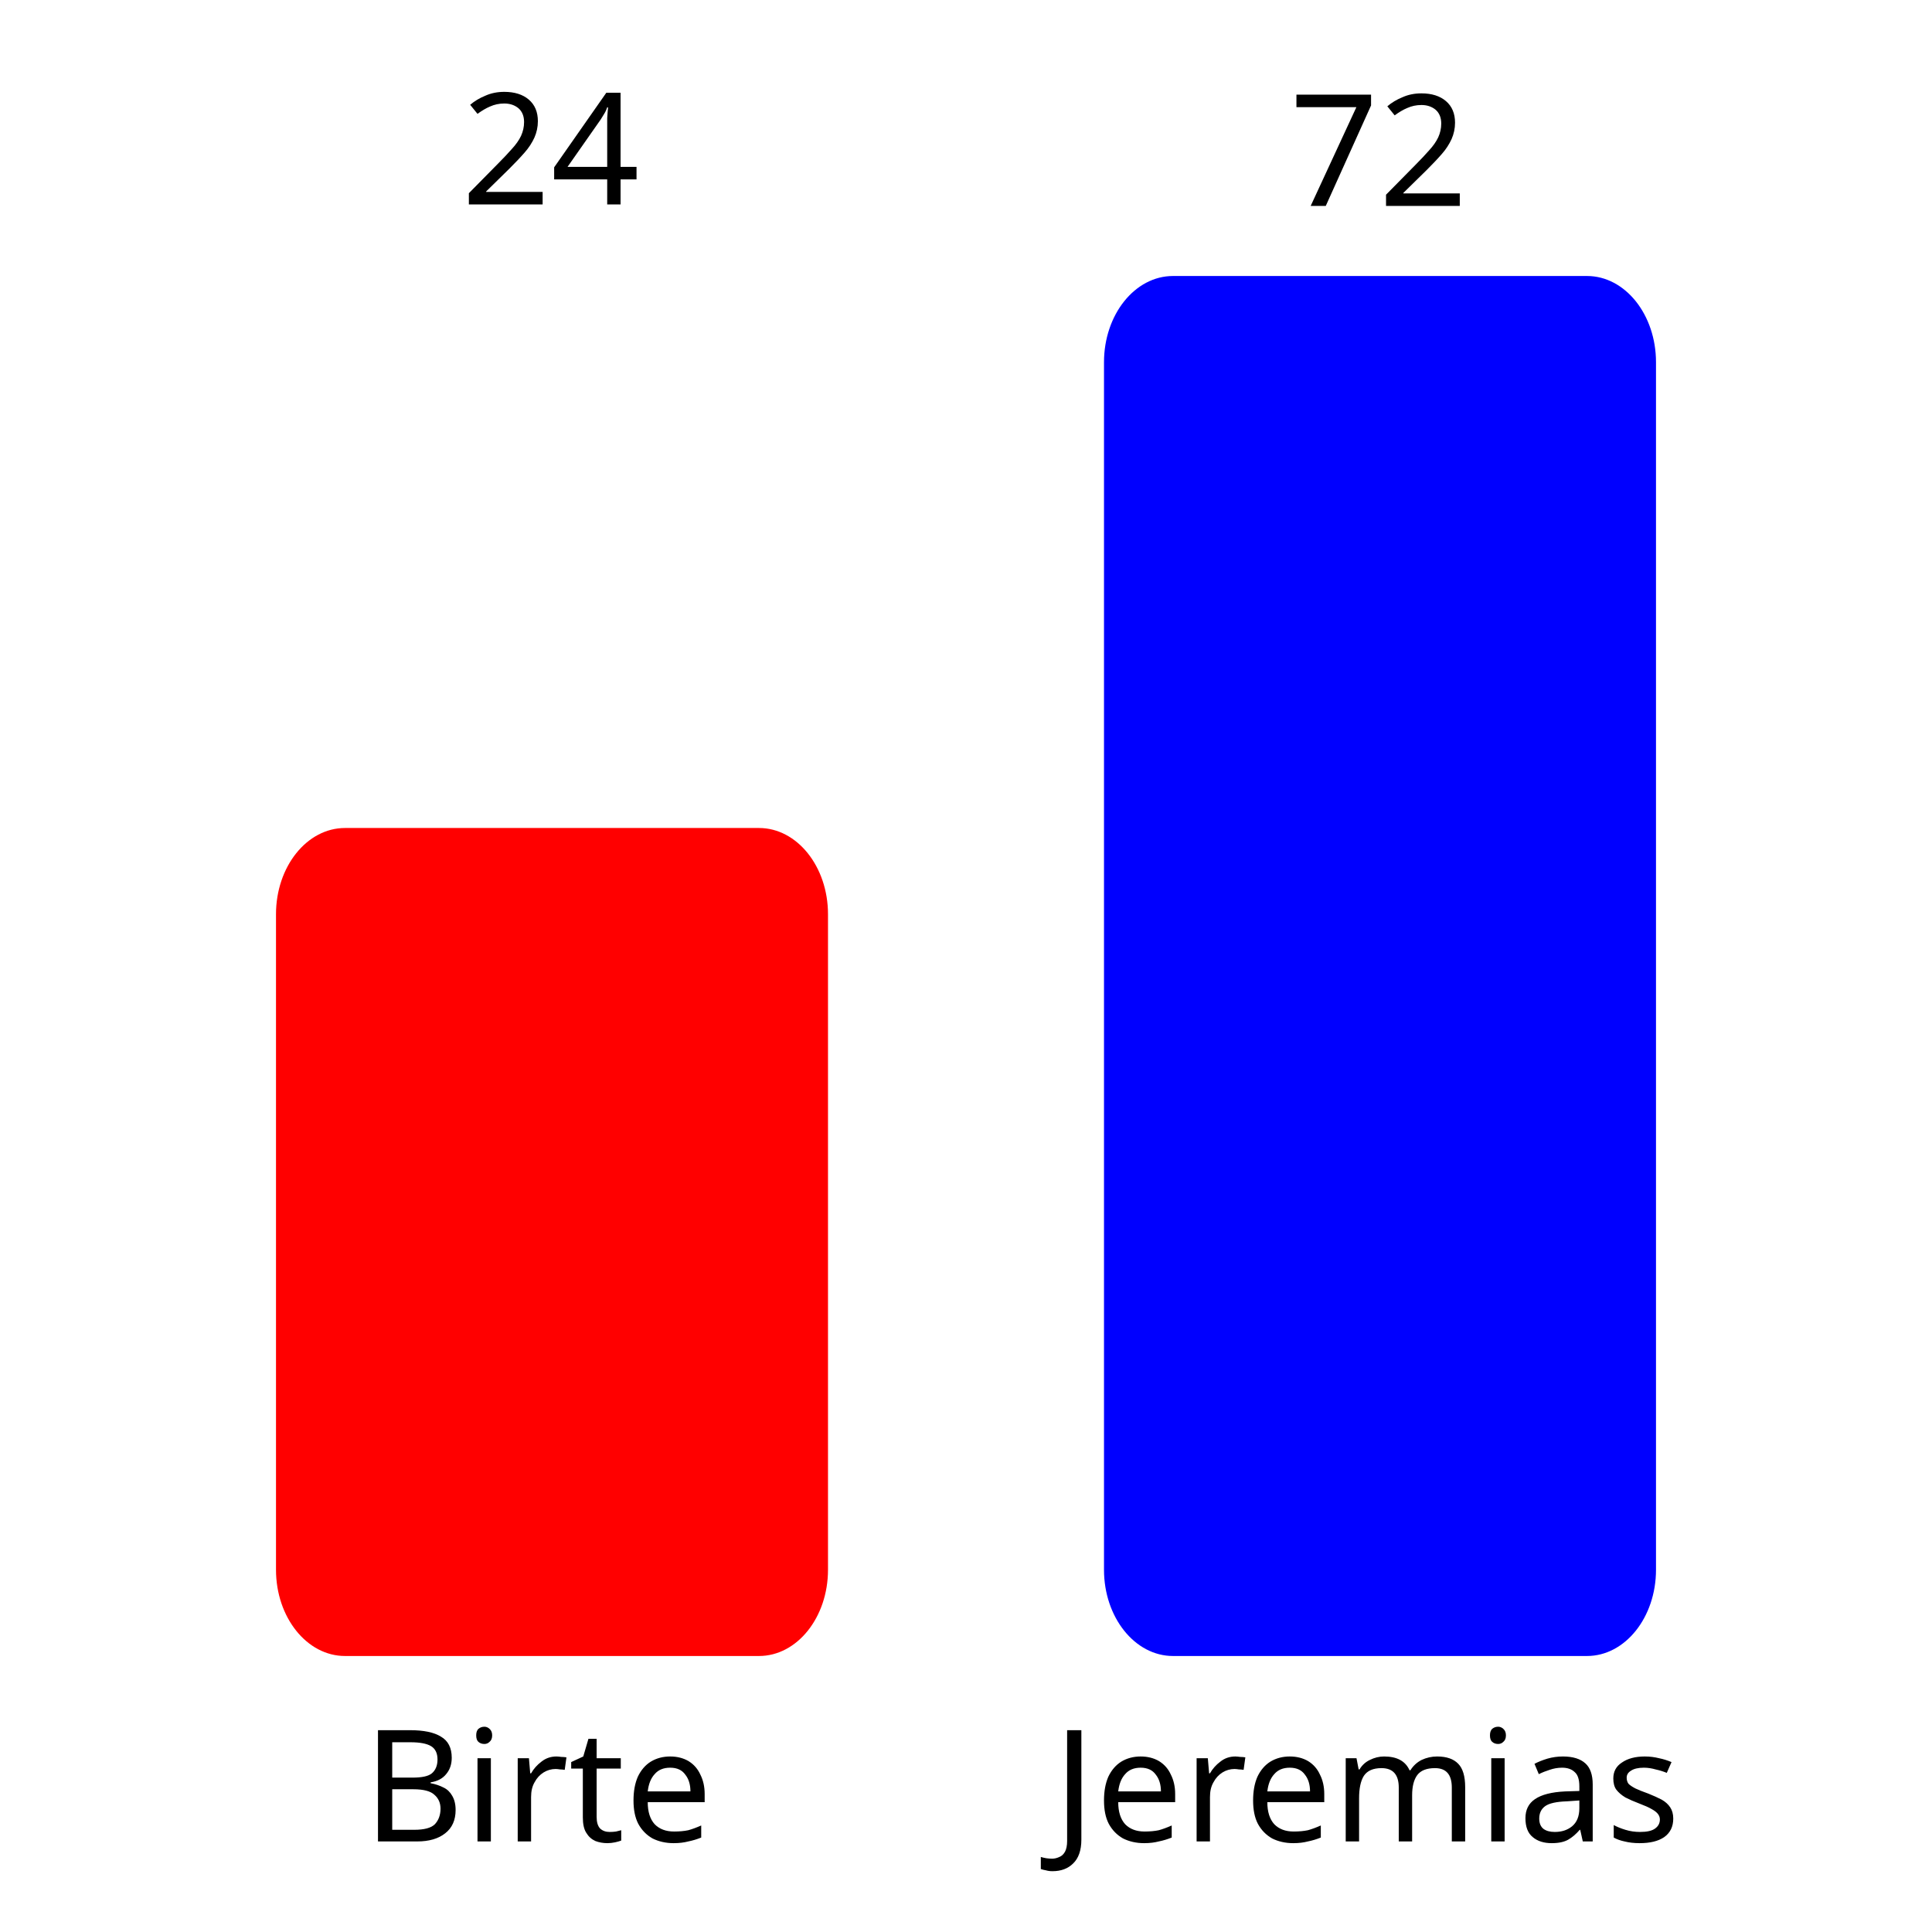
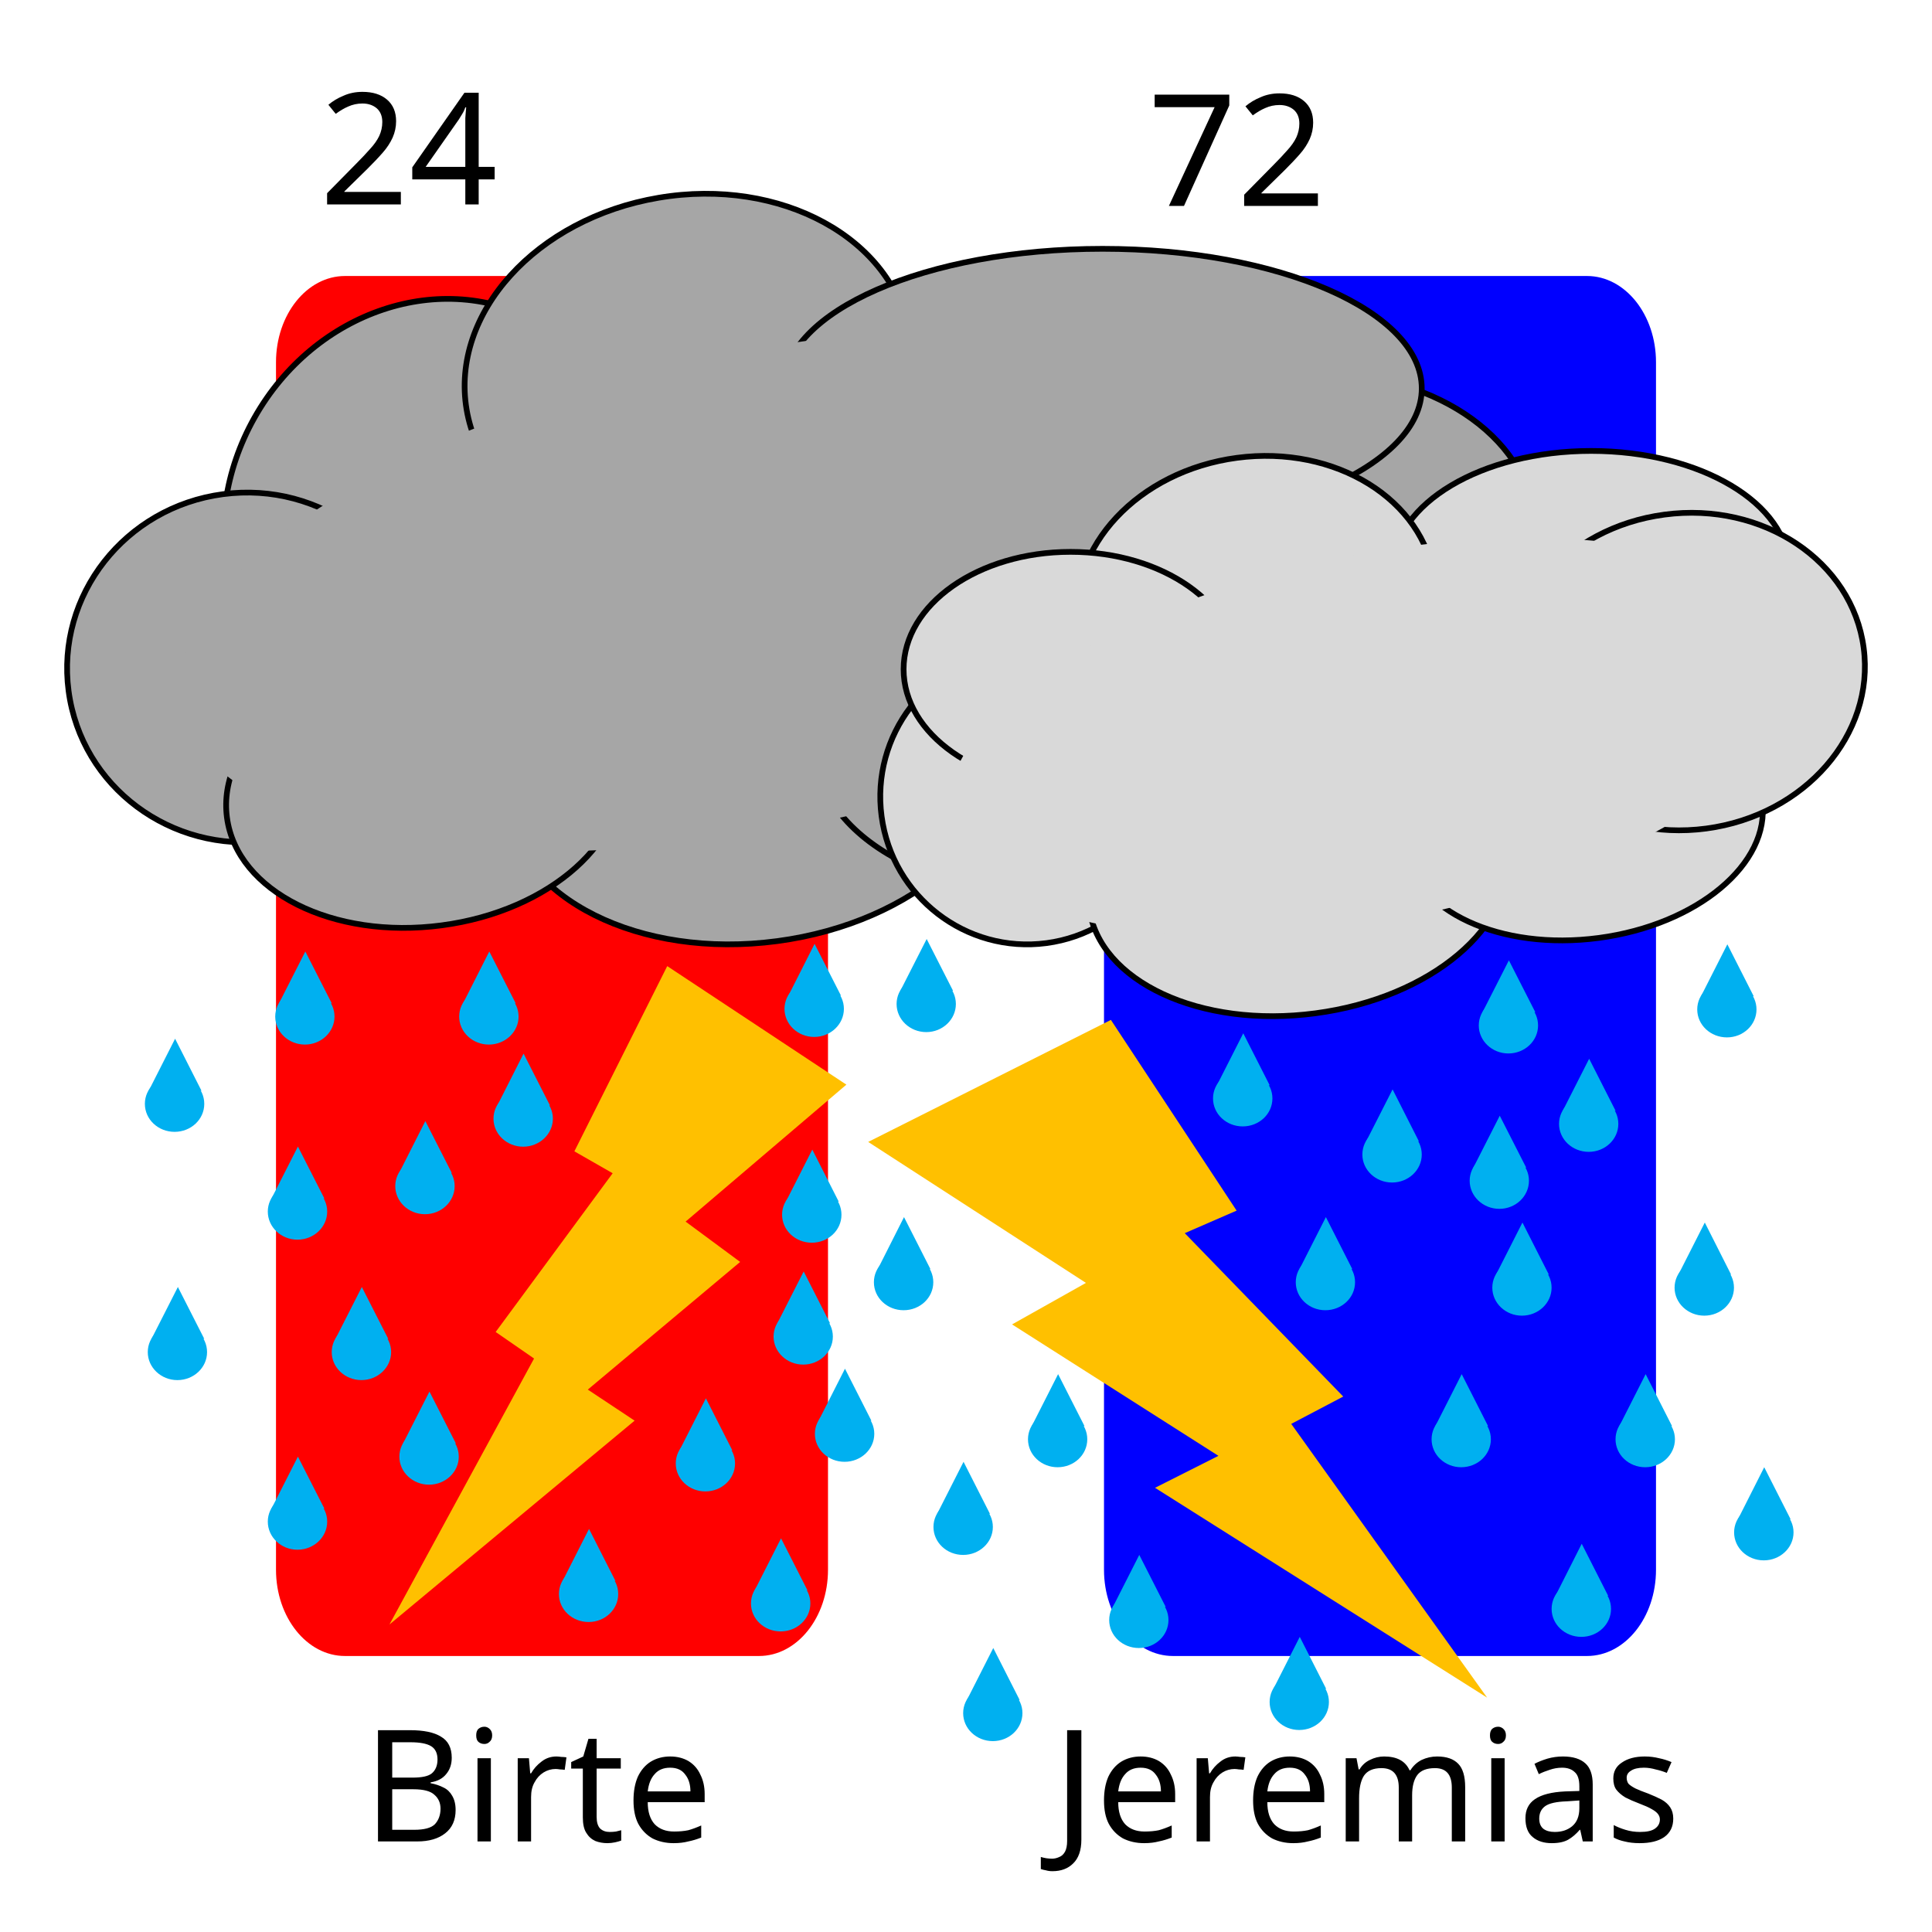
- <svg xmlns="http://www.w3.org/2000/svg" width="70mm" height="70mm" viewBox="0 0 70 70" version="1.1">
-   <g>
-     <text style="font-size:5.644px;line-height:1.25;font-family:sans-serif;stroke-width:0.265" x="13.15" y="66.716">
-       <tspan style="stroke-width:0.265" x="13.15" y="66.716">Birte</tspan>
-     </text>
-     <text style="font-size:5.644px;line-height:1.25;font-family:sans-serif;stroke-width:0.265" x="19.952" y="7.41">
-       <tspan style="text-align:center;text-anchor:middle;stroke-width:0.265" x="19.952" y="7.41">24</tspan>
-     </text>
-     <text style="font-size:5.644px;line-height:1.25;font-family:sans-serif;stroke-width:0.265" x="38.148" y="66.716">
-       <tspan style="stroke-width:0.265" x="38.148" y="66.716">Jeremias</tspan>
-     </text>
-     <text style="font-size:5.644px;line-height:1.25;font-family:sans-serif;stroke-width:0.265" x="49.952" y="7.464">
-       <tspan style="text-align:center;text-anchor:middle;stroke-width:0.265" x="49.952" y="7.464">72</tspan>
-     </text>
-     <rect style="fill:#ff0000;stroke-width:8.944;stroke-linecap:round;stroke-linejoin:round" width="20" height="30" x="10" y="30" rx="2.5" ry="3.125" />
-     <rect style="fill:#0000ff;stroke-width:8.944;stroke-linecap:round;stroke-linejoin:round" width="20" height="50" x="40" y="10" rx="2.5" ry="3.125" />
+ <svg xmlns="http://www.w3.org/2000/svg" width="70mm" height="70mm" viewBox="0 0 70 70" version="1.1" id="svg5">
+   <defs id="defs2">
+     <clipPath id="clipEmfPath1" clipPathUnits="userSpaceOnUse">
+       <path id="path3341" d="m 10.002,16.254 873.95,0 0,890.203 -873.95,0 z" />
+     </clipPath>
+     <pattern y="0" x="0" height="6" width="6" patternUnits="userSpaceOnUse" id="EMFhbasepattern" />
+     <clipPath id="clipEmfPath1-8" clipPathUnits="userSpaceOnUse">
+       <path id="path3413" d="m 10.002,16.254 873.95,0 0,871.449 -873.95,0 z" />
+     </clipPath>
+     <pattern y="0" x="0" height="6" width="6" patternUnits="userSpaceOnUse" id="EMFhbasepattern-9" />
+     <clipPath id="clipEmfPath1-5" clipPathUnits="userSpaceOnUse">
+       <path id="path3485" d="m 10.002,16.254 1068.998,0 0,920.21 -1068.998,0 z" />
+     </clipPath>
+     <pattern y="0" x="0" height="6" width="6" patternUnits="userSpaceOnUse" id="EMFhbasepattern-0" />
+   </defs>
+   <g id="layer1">
+     <g id="g65597">
+       <text xml:space="preserve" style="font-size:5.644px;line-height:1.25;font-family:sans-serif;stroke-width:0.265" x="13.15" y="66.716" id="text8146">
+         <tspan id="tspan8144" style="stroke-width:0.265" x="13.15" y="66.716">Birte</tspan>
+       </text>
+       <text xml:space="preserve" style="font-size:5.644px;line-height:1.25;font-family:sans-serif;stroke-width:0.265" x="19.952" y="7.41" id="text8146-3">
+         <tspan id="tspan8144-6" style="text-align:center;text-anchor:middle;stroke-width:0.265" x="19.952" y="7.41">24</tspan>
+       </text>
+       <text xml:space="preserve" style="font-size:5.644px;line-height:1.25;font-family:sans-serif;stroke-width:0.265" x="38.148" y="66.716" id="text10636">
+         <tspan id="tspan10634" style="stroke-width:0.265" x="38.148" y="66.716">Jeremias</tspan>
+       </text>
+       <rect style="fill:#ff0000;stroke-width:8.944;stroke-linecap:round;stroke-linejoin:round" id="rect12016" width="20" height="50" x="10" y="10" rx="2.5" ry="3.125" />
+       <rect style="fill:#0000ff;stroke-width:8.944;stroke-linecap:round;stroke-linejoin:round" id="rect12120" width="20" height="50" x="40" y="10" rx="2.5" ry="3.125" />
+       <text xml:space="preserve" style="font-size:5.644px;line-height:1.25;font-family:sans-serif;stroke-width:0.265" x="49.952" y="7.464" id="text8146-3-3">
+         <tspan id="tspan8144-6-5" style="text-align:center;text-anchor:middle;stroke-width:0.265" x="49.952" y="7.464">72</tspan>
+       </text>
+     </g>
+     <g id="g65842" transform="translate(-92.07098,4.034871)">
+       <path id="path3488" d="m 118.611,17.858 c -4.978,0.663 -8.654,3.931 -8.207,7.299 0.447,3.373 4.848,5.569 9.827,4.906 4.983,-0.663 8.654,-3.931 8.207,-7.299 -0.447,-3.373 -4.844,-5.569 -9.827,-4.906 z" style="fill:#a6a6a6;fill-opacity:1;fill-rule:evenodd;stroke:none;stroke-width:0.218" />
+       <path id="path3490" d="m 118.611,17.858 c -4.978,0.663 -8.654,3.931 -8.207,7.299 0.447,3.373 4.848,5.569 9.827,4.906 4.983,-0.663 8.654,-3.931 8.207,-7.299 -0.447,-3.373 -4.844,-5.569 -9.827,-4.906" style="fill:none;stroke:#000000;stroke-width:0.207px;stroke-linecap:butt;stroke-linejoin:round;stroke-miterlimit:4;stroke-dasharray:none;stroke-opacity:1" />
+       <path id="path3492" d="m 131.365,15.739 c -5.838,0.774 -10.197,4.214 -9.735,7.684 0.461,3.465 5.564,5.651 11.403,4.873 5.838,-0.774 10.197,-4.214 9.735,-7.679 -0.461,-3.469 -5.564,-5.651 -11.403,-4.877 z" style="fill:#a6a6a6;fill-opacity:1;fill-rule:evenodd;stroke:none;stroke-width:0.218" />
+       <path id="path3494" d="m 131.365,15.739 c -5.838,0.774 -10.197,4.214 -9.735,7.684 0.461,3.465 5.564,5.651 11.403,4.873 5.838,-0.774 10.197,-4.214 9.735,-7.679 -0.461,-3.469 -5.564,-5.651 -11.403,-4.877" style="fill:none;stroke:#000000;stroke-width:0.207px;stroke-linecap:butt;stroke-linejoin:round;stroke-miterlimit:4;stroke-dasharray:none;stroke-opacity:1" />
+       <path id="path3496" d="m 101.289,11.102 c -2.186,3.883 -1.105,8.635 2.407,10.61 3.517,1.98 8.135,0.437 10.322,-3.445 2.186,-3.883 1.105,-8.63 -2.407,-10.61 -3.517,-1.98 -8.135,-0.437 -10.322,3.445 z" style="fill:#a6a6a6;fill-opacity:1;fill-rule:evenodd;stroke:none;stroke-width:0.218" />
+       <path id="path3498" d="m 101.289,11.102 c -2.186,3.883 -1.105,8.635 2.407,10.61 3.517,1.98 8.135,0.437 10.322,-3.445 2.186,-3.883 1.105,-8.63 -2.407,-10.61 -3.517,-1.98 -8.135,-0.437 -10.322,3.445" style="fill:none;stroke:#000000;stroke-width:0.207px;stroke-linecap:butt;stroke-linejoin:round;stroke-miterlimit:4;stroke-dasharray:none;stroke-opacity:1" />
+       <path transform="matrix(0.06149324,0,0,0.06149324,93.51841,1.630963)" id="path3500" d="M 364.536,24.381 C 292.411,36.571 241.774,92.443 251.386,149.175 260.997,205.828 327.184,241.93 399.232,229.74 471.28,217.628 521.916,161.756 512.305,105.024 502.771,48.292 436.584,12.19 364.536,24.381 Z" clip-path="url(#clipEmfPath1-5)" style="fill:#a6a6a6;fill-opacity:1;fill-rule:evenodd;stroke:none" />
+       <path transform="matrix(0.06149324,0,0,0.06149324,93.51841,1.630963)" id="path3502" d="M 364.536,24.381 C 292.411,36.571 241.774,92.443 251.386,149.175 260.997,205.828 327.184,241.93 399.232,229.74 471.28,217.628 521.916,161.756 512.305,105.024 502.771,48.292 436.584,12.19 364.536,24.381" clip-path="url(#clipEmfPath1-5)" style="fill:none;stroke:#000000;stroke-width:3.36px;stroke-linecap:butt;stroke-linejoin:round;stroke-miterlimit:4;stroke-dasharray:none;stroke-opacity:1" />
+       <path id="path3504" d="m 139.961,9.507 c -4.253,0 -7.703,2.504 -7.703,5.598 0,3.095 3.45,5.603 7.703,5.603 4.253,0 7.703,-2.508 7.703,-5.603 0,-3.095 -3.45,-5.598 -7.703,-5.598 z" style="fill:#a6a6a6;fill-opacity:1;fill-rule:evenodd;stroke:none;stroke-width:0.218" />
+       <path id="path3506" d="m 139.961,9.507 c -4.253,0 -7.703,2.504 -7.703,5.598 0,3.095 3.45,5.603 7.703,5.603 4.253,0 7.703,-2.508 7.703,-5.603 0,-3.095 -3.45,-5.598 -7.703,-5.598" style="fill:none;stroke:#000000;stroke-width:0.207px;stroke-linecap:butt;stroke-linejoin:round;stroke-miterlimit:4;stroke-dasharray:none;stroke-opacity:1" />
+       <path id="path3508" d="m 132.018,4.98 c -6.391,0 -11.566,2.263 -11.566,5.06 0,2.792 5.175,5.055 11.566,5.055 6.386,0 11.566,-2.263 11.566,-5.055 0,-2.797 -5.18,-5.06 -11.566,-5.06 z" style="fill:#a6a6a6;fill-opacity:1;fill-rule:evenodd;stroke:none;stroke-width:0.218" />
+       <path id="path3510" d="m 132.018,4.98 c -6.391,0 -11.566,2.263 -11.566,5.06 0,2.792 5.175,5.055 11.566,5.055 6.386,0 11.566,-2.263 11.566,-5.055 0,-2.797 -5.18,-5.06 -11.566,-5.06" style="fill:none;stroke:#000000;stroke-width:0.207px;stroke-linecap:butt;stroke-linejoin:round;stroke-miterlimit:4;stroke-dasharray:none;stroke-opacity:1" />
+       <path id="path3512" d="m 100.15,13.87 c -3.546,0.471 -6.055,3.662 -5.593,7.131 0.461,3.469 3.714,5.896 7.261,5.425 3.551,-0.471 6.055,-3.662 5.593,-7.131 -0.461,-3.469 -3.71,-5.896 -7.261,-5.425 z" style="fill:#a6a6a6;fill-opacity:1;fill-rule:evenodd;stroke:none;stroke-width:0.218" />
+       <path transform="matrix(0.06149324,0,0,0.06149324,93.51841,1.630963)" id="path3514" d="m 107.837,199.03 c -57.669,7.658 -98.46,59.545 -90.958,115.964 7.502,56.419 60.404,95.881 118.074,88.223 57.747,-7.658 98.46,-59.545 90.958,-115.964 -7.502,-56.419 -60.326,-95.881 -118.074,-88.223" clip-path="url(#clipEmfPath1-5)" style="fill:none;stroke:#000000;stroke-width:3.36px;stroke-linecap:butt;stroke-linejoin:round;stroke-miterlimit:4;stroke-dasharray:none;stroke-opacity:1" />
+       <path id="path3516" d="m 106.781,19.78 c -3.94,0.524 -6.843,3.123 -6.487,5.805 0.356,2.681 3.839,4.43 7.78,3.907 3.94,-0.519 6.843,-3.119 6.487,-5.8 -0.356,-2.686 -3.839,-4.435 -7.78,-3.911 z" style="fill:#a6a6a6;fill-opacity:1;fill-rule:evenodd;stroke:none;stroke-width:0.218" />
+       <path id="path3518" d="m 106.781,19.78 c -3.94,0.524 -6.843,3.123 -6.487,5.805 0.356,2.681 3.839,4.43 7.78,3.907 3.94,-0.519 6.843,-3.119 6.487,-5.8 -0.356,-2.686 -3.839,-4.435 -7.78,-3.911" style="fill:none;stroke:#000000;stroke-width:0.207px;stroke-linecap:butt;stroke-linejoin:round;stroke-miterlimit:4;stroke-dasharray:none;stroke-opacity:1" />
+       <path id="path3520" d="M 118.155,8.853 C 106.44,11.217 97.704,16.926 98.65,21.602 c 0.942,4.68 11.206,6.554 22.921,4.185 11.715,-2.364 20.451,-8.073 19.505,-12.748 C 140.134,8.363 129.87,6.489 118.155,8.853 Z" style="fill:#a6a6a6;fill-opacity:1;fill-rule:evenodd;stroke:none;stroke-width:0.218" />
+       <path id="path3522" d="m 128.582,19.545 c -2.912,0.384 -4.959,3.071 -4.57,5.992 0.389,2.926 3.066,4.983 5.973,4.599 2.912,-0.389 4.954,-3.071 4.565,-5.997 -0.384,-2.922 -3.061,-4.983 -5.968,-4.594 z" style="fill:#d9d9d9;fill-opacity:1;fill-rule:evenodd;stroke:none;stroke-width:0.218" />
+       <path id="path3524" d="m 128.582,19.545 c -2.912,0.384 -4.959,3.071 -4.57,5.992 0.389,2.926 3.066,4.983 5.973,4.599 2.912,-0.389 4.954,-3.071 4.565,-5.997 -0.384,-2.922 -3.061,-4.983 -5.968,-4.594" style="fill:none;stroke:#000000;stroke-width:0.207px;stroke-linecap:butt;stroke-linejoin:round;stroke-miterlimit:4;stroke-dasharray:none;stroke-opacity:1" />
+       <path id="path3526" d="m 138.452,23.029 c -4.176,0.553 -7.275,3.162 -6.92,5.829 0.356,2.667 4.027,4.378 8.203,3.82 4.176,-0.553 7.275,-3.162 6.924,-5.829 -0.356,-2.667 -4.027,-4.378 -8.207,-3.82 z" style="fill:#d9d9d9;fill-opacity:1;fill-rule:evenodd;stroke:none;stroke-width:0.218" />
+       <path id="path3528" d="m 138.452,23.029 c -4.176,0.553 -7.275,3.162 -6.92,5.829 0.356,2.667 4.027,4.378 8.203,3.82 4.176,-0.553 7.275,-3.162 6.924,-5.829 -0.356,-2.667 -4.027,-4.378 -8.207,-3.82" style="fill:none;stroke:#000000;stroke-width:0.207px;stroke-linecap:butt;stroke-linejoin:round;stroke-miterlimit:4;stroke-dasharray:none;stroke-opacity:1" />
+       <path id="path3530" d="m 148.913,21.755 c -3.57,0.476 -6.218,2.696 -5.915,4.954 0.298,2.263 3.436,3.714 7.001,3.239 3.57,-0.476 6.223,-2.691 5.92,-4.954 -0.298,-2.263 -3.436,-3.71 -7.006,-3.239 z" style="fill:#d9d9d9;fill-opacity:1;fill-rule:evenodd;stroke:none;stroke-width:0.218" />
+       <path id="path3532" d="m 148.913,21.755 c -3.57,0.476 -6.218,2.696 -5.915,4.954 0.298,2.263 3.436,3.714 7.001,3.239 3.57,-0.476 6.223,-2.691 5.92,-4.954 -0.298,-2.263 -3.436,-3.71 -7.006,-3.239" style="fill:none;stroke:#000000;stroke-width:0.207px;stroke-linecap:butt;stroke-linejoin:round;stroke-miterlimit:4;stroke-dasharray:none;stroke-opacity:1" />
+       <path id="path3534" d="m 149.721,12.303 c -3.96,0 -7.169,1.913 -7.169,4.267 0,2.355 3.21,4.267 7.169,4.267 3.96,0 7.165,-1.913 7.165,-4.267 0,-2.355 -3.205,-4.267 -7.165,-4.267 z" style="fill:#d9d9d9;fill-opacity:1;fill-rule:evenodd;stroke:none;stroke-width:0.218" />
+       <path id="path3536" d="m 149.721,12.303 c -3.96,0 -7.169,1.913 -7.169,4.267 0,2.355 3.21,4.267 7.169,4.267 3.96,0 7.165,-1.913 7.165,-4.267 0,-2.355 -3.205,-4.267 -7.165,-4.267" style="fill:none;stroke:#000000;stroke-width:0.207px;stroke-linecap:butt;stroke-linejoin:round;stroke-miterlimit:4;stroke-dasharray:none;stroke-opacity:1" />
+       <path transform="matrix(0.06149324,0,0,0.06149324,93.51841,1.630963)" id="path3538" d="m 957.172,211.064 c -57.982,7.658 -99.554,55.325 -92.756,106.43 6.799,51.106 59.311,86.27 117.371,78.534 58.063,-7.736 99.553,-55.403 92.753,-106.431 -6.72,-51.105 -59.31,-86.269 -117.368,-78.533 z" clip-path="url(#clipEmfPath1-5)" style="fill:#d9d9d9;fill-opacity:1;fill-rule:evenodd;stroke:none" />
+       <path transform="matrix(0.06149324,0,0,0.06149324,93.51841,1.630963)" id="path3540" d="m 957.172,211.064 c -57.982,7.658 -99.554,55.325 -92.756,106.43 6.799,51.106 59.311,86.27 117.371,78.534 58.063,-7.736 99.553,-55.403 92.753,-106.431 -6.72,-51.105 -59.31,-86.269 -117.368,-78.533" clip-path="url(#clipEmfPath1-5)" style="fill:none;stroke:#000000;stroke-width:3.36px;stroke-linecap:butt;stroke-linejoin:round;stroke-miterlimit:4;stroke-dasharray:none;stroke-opacity:1" />
+       <path id="path3542" d="m 136.886,12.553 c -3.57,0.476 -6.146,3.229 -5.761,6.151 0.389,2.926 3.599,4.911 7.169,4.44 3.566,-0.476 6.146,-3.229 5.757,-6.156 -0.389,-2.922 -3.594,-4.911 -7.165,-4.435 z" style="fill:#d9d9d9;fill-opacity:1;fill-rule:evenodd;stroke:none;stroke-width:0.218" />
+       <path id="path3544" d="m 136.886,12.553 c -3.57,0.476 -6.146,3.229 -5.761,6.151 0.389,2.926 3.599,4.911 7.169,4.44 3.566,-0.476 6.146,-3.229 5.757,-6.156 -0.389,-2.922 -3.594,-4.911 -7.165,-4.435" style="fill:none;stroke:#000000;stroke-width:0.207px;stroke-linecap:butt;stroke-linejoin:round;stroke-miterlimit:4;stroke-dasharray:none;stroke-opacity:1" />
+       <path id="path3546" d="m 130.86,15.96 c -3.344,0 -6.05,1.903 -6.05,4.253 0,2.35 2.705,4.253 6.05,4.253 3.34,0 6.05,-1.903 6.05,-4.253 0,-2.35 -2.71,-4.253 -6.05,-4.253 z" style="fill:#d9d9d9;fill-opacity:1;fill-rule:evenodd;stroke:none;stroke-width:0.218" />
+       <path id="path3548" d="m 130.86,15.96 c -3.344,0 -6.05,1.903 -6.05,4.253 0,2.35 2.705,4.253 6.05,4.253 3.34,0 6.05,-1.903 6.05,-4.253 0,-2.35 -2.71,-4.253 -6.05,-4.253" style="fill:none;stroke:#000000;stroke-width:0.207px;stroke-linecap:butt;stroke-linejoin:round;stroke-miterlimit:4;stroke-dasharray:none;stroke-opacity:1" />
+       <path id="path3550" d="m 140.644,16.172 c -8.549,1.725 -14.892,6.026 -14.166,9.611 0.721,3.585 8.236,5.094 16.785,3.368 8.553,-1.725 14.896,-6.031 14.171,-9.615 -0.726,-3.585 -8.241,-5.089 -16.79,-3.364 z" style="fill:#d9d9d9;fill-opacity:1;fill-rule:evenodd;stroke:none;stroke-width:0.218" />
+       <path id="path3552" d="m 132.321,32.918 -8.794,4.421 7.89,5.108 -2.677,1.504 7.477,4.762 -2.297,1.158 12.032,7.602 -7.097,-9.918 1.884,-0.99 -5.742,-5.92 1.879,-0.817 z" style="fill:#ffc000;fill-opacity:1;fill-rule:evenodd;stroke:none;stroke-width:0.218" />
+       <path id="path3552-2" d="m 116.246,30.969 6.491,4.295 -5.825,4.962 1.976,1.461 -5.52,4.626 1.696,1.125 -8.882,7.385 5.239,-9.636 -1.391,-0.962 4.239,-5.751 -1.387,-0.794 z" style="fill:#ffc000;fill-opacity:1;fill-rule:evenodd;stroke:none;stroke-width:0.185" />
+       <path id="path3554" d="m 142.508,36.777 c -0.596,0 -1.076,0.457 -1.076,1.019 0,0.557 0.481,1.014 1.076,1.014 0.596,0 1.076,-0.456 1.076,-1.014 0,-0.562 -0.481,-1.019 -1.076,-1.019 z" style="fill:#00b0f0;fill-opacity:1;fill-rule:evenodd;stroke:none;stroke-width:0.218" />
+       <path id="path3556" d="m 142.527,35.436 -0.956,1.879 h 1.908 z" style="fill:#00b0f0;fill-opacity:1;fill-rule:evenodd;stroke:none;stroke-width:0.218" />
+       <path id="path3558" d="m 147.212,41.606 c -0.591,0 -1.072,0.452 -1.072,1.014 0,0.557 0.481,1.014 1.072,1.014 0.596,0 1.076,-0.457 1.076,-1.014 0,-0.562 -0.481,-1.014 -1.076,-1.014 z" style="fill:#00b0f0;fill-opacity:1;fill-rule:evenodd;stroke:none;stroke-width:0.218" />
+       <path id="path3560" d="m 147.232,40.26 -0.956,1.884 h 1.912 z" style="fill:#00b0f0;fill-opacity:1;fill-rule:evenodd;stroke:none;stroke-width:0.218" />
+       <path id="path3562" d="m 149.634,35.671 c -0.596,0 -1.076,0.457 -1.076,1.014 0,0.562 0.481,1.014 1.076,1.014 0.591,0 1.072,-0.452 1.072,-1.014 0,-0.557 -0.481,-1.014 -1.072,-1.014 z" style="fill:#00b0f0;fill-opacity:1;fill-rule:evenodd;stroke:none;stroke-width:0.218" />
+       <path id="path3564" d="m 149.649,34.326 -0.956,1.884 h 1.913 z" style="fill:#00b0f0;fill-opacity:1;fill-rule:evenodd;stroke:none;stroke-width:0.218" />
+       <path id="path3566" d="m 153.82,41.606 c -0.596,0 -1.076,0.452 -1.076,1.014 0,0.557 0.481,1.014 1.076,1.014 0.596,0 1.076,-0.457 1.076,-1.014 0,-0.562 -0.48,-1.014 -1.076,-1.014 z" style="fill:#00b0f0;fill-opacity:1;fill-rule:evenodd;stroke:none;stroke-width:0.218" />
+       <path id="path3568" d="m 153.839,40.26 -0.956,1.884 h 1.908 z" style="fill:#00b0f0;fill-opacity:1;fill-rule:evenodd;stroke:none;stroke-width:0.218" />
+       <path id="path3570" d="m 154.641,31.524 c -0.596,0 -1.076,0.456 -1.076,1.014 0,0.562 0.481,1.014 1.076,1.014 0.591,0 1.071,-0.452 1.071,-1.014 0,-0.557 -0.48,-1.014 -1.071,-1.014 z" style="fill:#00b0f0;fill-opacity:1;fill-rule:evenodd;stroke:none;stroke-width:0.218" />
+       <path id="path3572" d="m 154.656,30.179 -0.956,1.884 h 1.912 z" style="fill:#00b0f0;fill-opacity:1;fill-rule:evenodd;stroke:none;stroke-width:0.218" />
+       <path id="path3574" d="m 151.681,47.098 c -0.596,0 -1.076,0.456 -1.076,1.014 0,0.562 0.481,1.014 1.076,1.014 0.591,0 1.076,-0.452 1.076,-1.014 0,-0.557 -0.485,-1.014 -1.076,-1.014 z" style="fill:#00b0f0;fill-opacity:1;fill-rule:evenodd;stroke:none;stroke-width:0.218" />
+       <path id="path3576" d="m 151.696,45.753 -0.956,1.884 h 1.913 z" style="fill:#00b0f0;fill-opacity:1;fill-rule:evenodd;stroke:none;stroke-width:0.218" />
+       <path id="path3578" d="m 145.012,47.098 c -0.591,0 -1.072,0.456 -1.072,1.014 0,0.562 0.481,1.014 1.072,1.014 0.596,0 1.076,-0.452 1.076,-1.014 0,-0.557 -0.481,-1.014 -1.076,-1.014 z" style="fill:#00b0f0;fill-opacity:1;fill-rule:evenodd;stroke:none;stroke-width:0.218" />
+       <path id="path3580" d="m 145.031,45.753 -0.956,1.884 h 1.913 z" style="fill:#00b0f0;fill-opacity:1;fill-rule:evenodd;stroke:none;stroke-width:0.218" />
+       <path id="path3582" d="m 149.365,53.244 c -0.596,0 -1.076,0.452 -1.076,1.014 0,0.562 0.481,1.014 1.076,1.014 0.596,0 1.076,-0.452 1.076,-1.014 0,-0.562 -0.481,-1.014 -1.076,-1.014 z" style="fill:#00b0f0;fill-opacity:1;fill-rule:evenodd;stroke:none;stroke-width:0.218" />
+       <path id="path3584" d="m 149.38,51.899 -0.951,1.884 h 1.908 z" style="fill:#00b0f0;fill-opacity:1;fill-rule:evenodd;stroke:none;stroke-width:0.218" />
+       <path id="path3586" d="m 155.977,50.472 c -0.596,0 -1.076,0.457 -1.076,1.014 0,0.562 0.48,1.014 1.076,1.014 0.591,0 1.077,-0.452 1.077,-1.014 0,-0.557 -0.486,-1.014 -1.077,-1.014 z" style="fill:#00b0f0;fill-opacity:1;fill-rule:evenodd;stroke:none;stroke-width:0.218" />
+       <path id="path3588" d="m 155.992,49.126 -0.952,1.884 h 1.908 z" style="fill:#00b0f0;fill-opacity:1;fill-rule:evenodd;stroke:none;stroke-width:0.218" />
+       <path id="path3590" d="m 111.027,35.484 c -0.596,0 -1.076,0.452 -1.076,1.014 0,0.557 0.481,1.014 1.076,1.014 0.591,0 1.076,-0.457 1.076,-1.014 0,-0.562 -0.485,-1.014 -1.076,-1.014 z" style="fill:#00b0f0;fill-opacity:1;fill-rule:evenodd;stroke:none;stroke-width:0.218" />
+       <path id="path3592" d="m 111.041,34.139 -0.951,1.879 h 1.908 z" style="fill:#00b0f0;fill-opacity:1;fill-rule:evenodd;stroke:none;stroke-width:0.218" />
+       <path id="path3594" d="m 121.483,38.963 c -0.591,0 -1.076,0.452 -1.076,1.014 0,0.562 0.485,1.014 1.076,1.014 0.596,0 1.076,-0.452 1.076,-1.014 0,-0.562 -0.48,-1.014 -1.076,-1.014 z" style="fill:#00b0f0;fill-opacity:1;fill-rule:evenodd;stroke:none;stroke-width:0.218" />
+       <path id="path3596" d="m 121.502,37.617 -0.956,1.884 h 1.913 z" style="fill:#00b0f0;fill-opacity:1;fill-rule:evenodd;stroke:none;stroke-width:0.218" />
+       <path id="path3598" d="m 146.396,37.731 c -0.596,0 -1.076,0.457 -1.076,1.014 0,0.562 0.481,1.019 1.076,1.019 0.591,0 1.072,-0.457 1.072,-1.019 0,-0.557 -0.481,-1.014 -1.072,-1.014 z" style="fill:#00b0f0;fill-opacity:1;fill-rule:evenodd;stroke:none;stroke-width:0.218" />
+       <path id="path3600" d="m 146.41,36.39 -0.956,1.879 h 1.913 z" style="fill:#00b0f0;fill-opacity:1;fill-rule:evenodd;stroke:none;stroke-width:0.218" />
+       <path id="path3602" d="m 124.81,41.409 c -0.596,0 -1.076,0.452 -1.076,1.014 0,0.562 0.481,1.014 1.076,1.014 0.596,0 1.076,-0.452 1.076,-1.014 0,-0.562 -0.481,-1.014 -1.076,-1.014 z" style="fill:#00b0f0;fill-opacity:1;fill-rule:evenodd;stroke:none;stroke-width:0.218" />
+       <path id="path3604" d="m 124.825,40.063 -0.951,1.884 h 1.908 z" style="fill:#00b0f0;fill-opacity:1;fill-rule:evenodd;stroke:none;stroke-width:0.218" />
+       <path id="path3606" d="m 125.632,31.327 c -0.596,0 -1.076,0.457 -1.076,1.014 0,0.562 0.481,1.019 1.076,1.019 0.591,0 1.072,-0.456 1.072,-1.019 0,-0.557 -0.481,-1.014 -1.072,-1.014 z" style="fill:#00b0f0;fill-opacity:1;fill-rule:evenodd;stroke:none;stroke-width:0.218" />
+       <path id="path3608" d="m 125.646,29.987 -0.956,1.879 h 1.913 z" style="fill:#00b0f0;fill-opacity:1;fill-rule:evenodd;stroke:none;stroke-width:0.218" />
+       <path id="path3610" d="m 122.672,46.901 c -0.596,0 -1.076,0.457 -1.076,1.014 0,0.562 0.481,1.014 1.076,1.014 0.591,0 1.076,-0.452 1.076,-1.014 0,-0.557 -0.485,-1.014 -1.076,-1.014 z" style="fill:#00b0f0;fill-opacity:1;fill-rule:evenodd;stroke:none;stroke-width:0.218" />
+       <path id="path3612" d="m 122.686,45.556 -0.956,1.884 h 1.913 z" style="fill:#00b0f0;fill-opacity:1;fill-rule:evenodd;stroke:none;stroke-width:0.218" />
+       <path id="path3614" d="m 117.627,47.974 c -0.591,0 -1.072,0.457 -1.072,1.014 0,0.562 0.481,1.014 1.072,1.014 0.596,0 1.076,-0.452 1.076,-1.014 0,-0.557 -0.481,-1.014 -1.076,-1.014 z" style="fill:#00b0f0;fill-opacity:1;fill-rule:evenodd;stroke:none;stroke-width:0.218" />
+       <path id="path3616" d="m 117.647,46.629 -0.956,1.884 h 1.913 z" style="fill:#00b0f0;fill-opacity:1;fill-rule:evenodd;stroke:none;stroke-width:0.218" />
+       <path id="path3618" d="m 120.356,53.047 c -0.596,0 -1.076,0.456 -1.076,1.014 0,0.562 0.481,1.014 1.076,1.014 0.591,0 1.076,-0.452 1.076,-1.014 0,-0.557 -0.485,-1.014 -1.076,-1.014 z" style="fill:#00b0f0;fill-opacity:1;fill-rule:evenodd;stroke:none;stroke-width:0.218" />
+       <path id="path3620" d="m 120.37,51.702 -0.956,1.884 h 1.913 z" style="fill:#00b0f0;fill-opacity:1;fill-rule:evenodd;stroke:none;stroke-width:0.218" />
+       <path id="path3622" d="m 126.968,50.275 c -0.596,0 -1.076,0.457 -1.076,1.014 0,0.562 0.48,1.014 1.076,1.014 0.591,0 1.076,-0.452 1.076,-1.014 0,-0.557 -0.485,-1.014 -1.076,-1.014 z" style="fill:#00b0f0;fill-opacity:1;fill-rule:evenodd;stroke:none;stroke-width:0.218" />
+       <path id="path3624" d="m 126.982,48.929 -0.956,1.884 h 1.912 z" style="fill:#00b0f0;fill-opacity:1;fill-rule:evenodd;stroke:none;stroke-width:0.218" />
+       <path id="path3626" d="m 130.389,47.098 c -0.591,0 -1.072,0.456 -1.072,1.014 0,0.562 0.481,1.014 1.072,1.014 0.596,0 1.076,-0.452 1.076,-1.014 0,-0.557 -0.481,-1.014 -1.076,-1.014 z" style="fill:#00b0f0;fill-opacity:1;fill-rule:evenodd;stroke:none;stroke-width:0.218" />
+       <path id="path3628" d="m 130.408,45.753 -0.956,1.884 h 1.913 z" style="fill:#00b0f0;fill-opacity:1;fill-rule:evenodd;stroke:none;stroke-width:0.218" />
+       <path id="path3630" d="m 140.091,41.409 c -0.591,0 -1.072,0.452 -1.072,1.014 0,0.562 0.481,1.014 1.072,1.014 0.596,0 1.076,-0.452 1.076,-1.014 0,-0.562 -0.481,-1.014 -1.076,-1.014 z" style="fill:#00b0f0;fill-opacity:1;fill-rule:evenodd;stroke:none;stroke-width:0.218" />
+       <path id="path3632" d="m 140.11,40.063 -0.956,1.884 h 1.913 z" style="fill:#00b0f0;fill-opacity:1;fill-rule:evenodd;stroke:none;stroke-width:0.218" />
+       <path id="path3634" d="m 137.097,34.749 c -0.596,0 -1.076,0.456 -1.076,1.014 0,0.562 0.481,1.014 1.076,1.014 0.596,0 1.076,-0.452 1.076,-1.014 0,-0.557 -0.481,-1.014 -1.076,-1.014 z" style="fill:#00b0f0;fill-opacity:1;fill-rule:evenodd;stroke:none;stroke-width:0.218" />
+       <path id="path3636" d="m 137.117,33.403 -0.956,1.884 h 1.913 z" style="fill:#00b0f0;fill-opacity:1;fill-rule:evenodd;stroke:none;stroke-width:0.218" />
+       <path id="path3638" d="m 146.722,32.101 c -0.591,0 -1.072,0.457 -1.072,1.019 0,0.557 0.481,1.014 1.072,1.014 0.596,0 1.076,-0.456 1.076,-1.014 0,-0.562 -0.481,-1.019 -1.076,-1.019 z" style="fill:#00b0f0;fill-opacity:1;fill-rule:evenodd;stroke:none;stroke-width:0.218" />
+       <path id="path3640" d="m 146.741,30.76 -0.956,1.879 h 1.913 z" style="fill:#00b0f0;fill-opacity:1;fill-rule:evenodd;stroke:none;stroke-width:0.218" />
+       <path id="path3642" d="m 109.784,31.784 c -0.596,0 -1.076,0.452 -1.076,1.014 0,0.557 0.481,1.014 1.076,1.014 0.591,0 1.076,-0.457 1.076,-1.014 0,-0.562 -0.485,-1.014 -1.076,-1.014 z" style="fill:#00b0f0;fill-opacity:1;fill-rule:evenodd;stroke:none;stroke-width:0.218" />
+       <path id="path3644" d="m 109.799,30.439 -0.951,1.879 h 1.908 z" style="fill:#00b0f0;fill-opacity:1;fill-rule:evenodd;stroke:none;stroke-width:0.218" />
+       <path id="path3646" d="m 103.119,31.784 c -0.596,0 -1.076,0.452 -1.076,1.014 0,0.557 0.481,1.014 1.076,1.014 0.591,0 1.072,-0.457 1.072,-1.014 0,-0.562 -0.481,-1.014 -1.072,-1.014 z" style="fill:#00b0f0;fill-opacity:1;fill-rule:evenodd;stroke:none;stroke-width:0.218" />
+       <path id="path3648" d="m 103.134,30.439 -0.956,1.879 h 1.913 z" style="fill:#00b0f0;fill-opacity:1;fill-rule:evenodd;stroke:none;stroke-width:0.218" />
+       <path id="path3650" d="m 107.468,37.925 c -0.596,0 -1.076,0.457 -1.076,1.014 0,0.562 0.481,1.019 1.076,1.019 0.596,0 1.076,-0.457 1.076,-1.019 0,-0.557 -0.481,-1.014 -1.076,-1.014 z" style="fill:#00b0f0;fill-opacity:1;fill-rule:evenodd;stroke:none;stroke-width:0.218" />
+       <path id="path3652" d="m 107.482,36.584 -0.951,1.879 h 1.908 z" style="fill:#00b0f0;fill-opacity:1;fill-rule:evenodd;stroke:none;stroke-width:0.218" />
+       <path id="path3654" d="m 121.571,31.503 c -0.596,0 -1.076,0.457 -1.076,1.014 0,0.562 0.481,1.019 1.076,1.019 0.591,0 1.076,-0.456 1.076,-1.019 0,-0.557 -0.485,-1.014 -1.076,-1.014 z" style="fill:#00b0f0;fill-opacity:1;fill-rule:evenodd;stroke:none;stroke-width:0.218" />
+       <path id="path3656" d="m 121.585,30.162 -0.951,1.879 h 1.908 z" style="fill:#00b0f0;fill-opacity:1;fill-rule:evenodd;stroke:none;stroke-width:0.218" />
+       <path id="path3658" d="m 107.617,47.73 c -0.596,0 -1.076,0.452 -1.076,1.014 0,0.557 0.481,1.014 1.076,1.014 0.591,0 1.076,-0.457 1.076,-1.014 0,-0.562 -0.485,-1.014 -1.076,-1.014 z" style="fill:#00b0f0;fill-opacity:1;fill-rule:evenodd;stroke:none;stroke-width:0.218" />
+       <path id="path3660" d="m 107.631,46.384 -0.956,1.879 h 1.913 z" style="fill:#00b0f0;fill-opacity:1;fill-rule:evenodd;stroke:none;stroke-width:0.218" />
+       <path id="path3662" d="m 113.398,52.706 c -0.596,0 -1.076,0.452 -1.076,1.014 0,0.562 0.481,1.014 1.076,1.014 0.591,0 1.072,-0.452 1.072,-1.014 0,-0.562 -0.481,-1.014 -1.072,-1.014 z" style="fill:#00b0f0;fill-opacity:1;fill-rule:evenodd;stroke:none;stroke-width:0.218" />
+       <path id="path3664" d="m 113.412,51.361 -0.956,1.884 h 1.913 z" style="fill:#00b0f0;fill-opacity:1;fill-rule:evenodd;stroke:none;stroke-width:0.218" />
+       <path id="path3666" d="m 102.85,38.848 c -0.596,0 -1.076,0.456 -1.076,1.014 0,0.562 0.481,1.019 1.076,1.019 0.591,0 1.076,-0.457 1.076,-1.019 0,-0.557 -0.485,-1.014 -1.076,-1.014 z" style="fill:#00b0f0;fill-opacity:1;fill-rule:evenodd;stroke:none;stroke-width:0.218" />
+       <path id="path3668" d="m 102.865,37.507 -0.956,1.879 h 1.913 z" style="fill:#00b0f0;fill-opacity:1;fill-rule:evenodd;stroke:none;stroke-width:0.218" />
+       <path id="path3670" d="m 105.166,43.941 c -0.596,0 -1.076,0.452 -1.076,1.014 0,0.557 0.481,1.014 1.076,1.014 0.591,0 1.076,-0.456 1.076,-1.014 0,-0.562 -0.485,-1.014 -1.076,-1.014 z" style="fill:#00b0f0;fill-opacity:1;fill-rule:evenodd;stroke:none;stroke-width:0.218" />
+       <path id="path3672" d="m 105.181,42.596 -0.956,1.879 h 1.913 z" style="fill:#00b0f0;fill-opacity:1;fill-rule:evenodd;stroke:none;stroke-width:0.218" />
+       <path id="path3674" d="m 98.497,43.941 c -0.591,0 -1.072,0.452 -1.072,1.014 0,0.557 0.481,1.014 1.072,1.014 0.596,0 1.076,-0.456 1.076,-1.014 0,-0.562 -0.481,-1.014 -1.076,-1.014 z" style="fill:#00b0f0;fill-opacity:1;fill-rule:evenodd;stroke:none;stroke-width:0.218" />
+       <path id="path3676" d="m 98.516,42.596 -0.956,1.879 h 1.912 z" style="fill:#00b0f0;fill-opacity:1;fill-rule:evenodd;stroke:none;stroke-width:0.218" />
+       <path id="path3678" d="m 102.85,50.082 c -0.596,0 -1.076,0.456 -1.076,1.014 0,0.562 0.481,1.019 1.076,1.019 0.591,0 1.076,-0.457 1.076,-1.019 0,-0.557 -0.485,-1.014 -1.076,-1.014 z" style="fill:#00b0f0;fill-opacity:1;fill-rule:evenodd;stroke:none;stroke-width:0.218" />
+       <path id="path3680" d="m 102.865,48.742 -0.956,1.879 h 1.913 z" style="fill:#00b0f0;fill-opacity:1;fill-rule:evenodd;stroke:none;stroke-width:0.218" />
+       <path id="path3682" d="m 121.171,43.379 c -0.591,0 -1.072,0.452 -1.072,1.014 0,0.557 0.481,1.014 1.072,1.014 0.596,0 1.076,-0.456 1.076,-1.014 0,-0.562 -0.481,-1.014 -1.076,-1.014 z" style="fill:#00b0f0;fill-opacity:1;fill-rule:evenodd;stroke:none;stroke-width:0.218" />
+       <path id="path3684" d="m 121.19,42.033 -0.956,1.879 h 1.912 z" style="fill:#00b0f0;fill-opacity:1;fill-rule:evenodd;stroke:none;stroke-width:0.218" />
+       <path id="path3686" d="m 133.335,53.648 c -0.596,0 -1.076,0.456 -1.076,1.014 0,0.562 0.481,1.014 1.076,1.014 0.591,0 1.072,-0.452 1.072,-1.014 0,-0.557 -0.481,-1.014 -1.072,-1.014 z" style="fill:#00b0f0;fill-opacity:1;fill-rule:evenodd;stroke:none;stroke-width:0.218" />
+       <path id="path3688" d="m 133.349,52.302 -0.956,1.884 h 1.913 z" style="fill:#00b0f0;fill-opacity:1;fill-rule:evenodd;stroke:none;stroke-width:0.218" />
+       <path id="path3690" d="m 128.044,57.021 c -0.596,0 -1.076,0.456 -1.076,1.014 0,0.562 0.481,1.014 1.076,1.014 0.591,0 1.072,-0.452 1.072,-1.014 0,-0.557 -0.481,-1.014 -1.072,-1.014 z" style="fill:#00b0f0;fill-opacity:1;fill-rule:evenodd;stroke:none;stroke-width:0.218" />
+       <path id="path3692" d="m 128.059,55.676 -0.956,1.884 h 1.912 z" style="fill:#00b0f0;fill-opacity:1;fill-rule:evenodd;stroke:none;stroke-width:0.218" />
+       <path id="path3694" d="m 139.144,56.618 c -0.591,0 -1.072,0.452 -1.072,1.014 0,0.562 0.481,1.014 1.072,1.014 0.596,0 1.076,-0.452 1.076,-1.014 0,-0.562 -0.481,-1.014 -1.076,-1.014 z" style="fill:#00b0f0;fill-opacity:1;fill-rule:evenodd;stroke:none;stroke-width:0.218" />
+       <path id="path3696" d="m 139.164,55.272 -0.956,1.884 h 1.913 z" style="fill:#00b0f0;fill-opacity:1;fill-rule:evenodd;stroke:none;stroke-width:0.218" />
+       <path id="path3698" d="m 98.396,34.946 c -0.596,0 -1.076,0.452 -1.076,1.014 0,0.562 0.481,1.014 1.076,1.014 0.596,0 1.076,-0.452 1.076,-1.014 0,-0.562 -0.481,-1.014 -1.076,-1.014 z" style="fill:#00b0f0;fill-opacity:1;fill-rule:evenodd;stroke:none;stroke-width:0.218" />
+       <path id="path3700" d="m 98.415,33.6 -0.956,1.884 h 1.912 z" style="fill:#00b0f0;fill-opacity:1;fill-rule:evenodd;stroke:none;stroke-width:0.218" />
+     </g>
  </g>
</svg>
